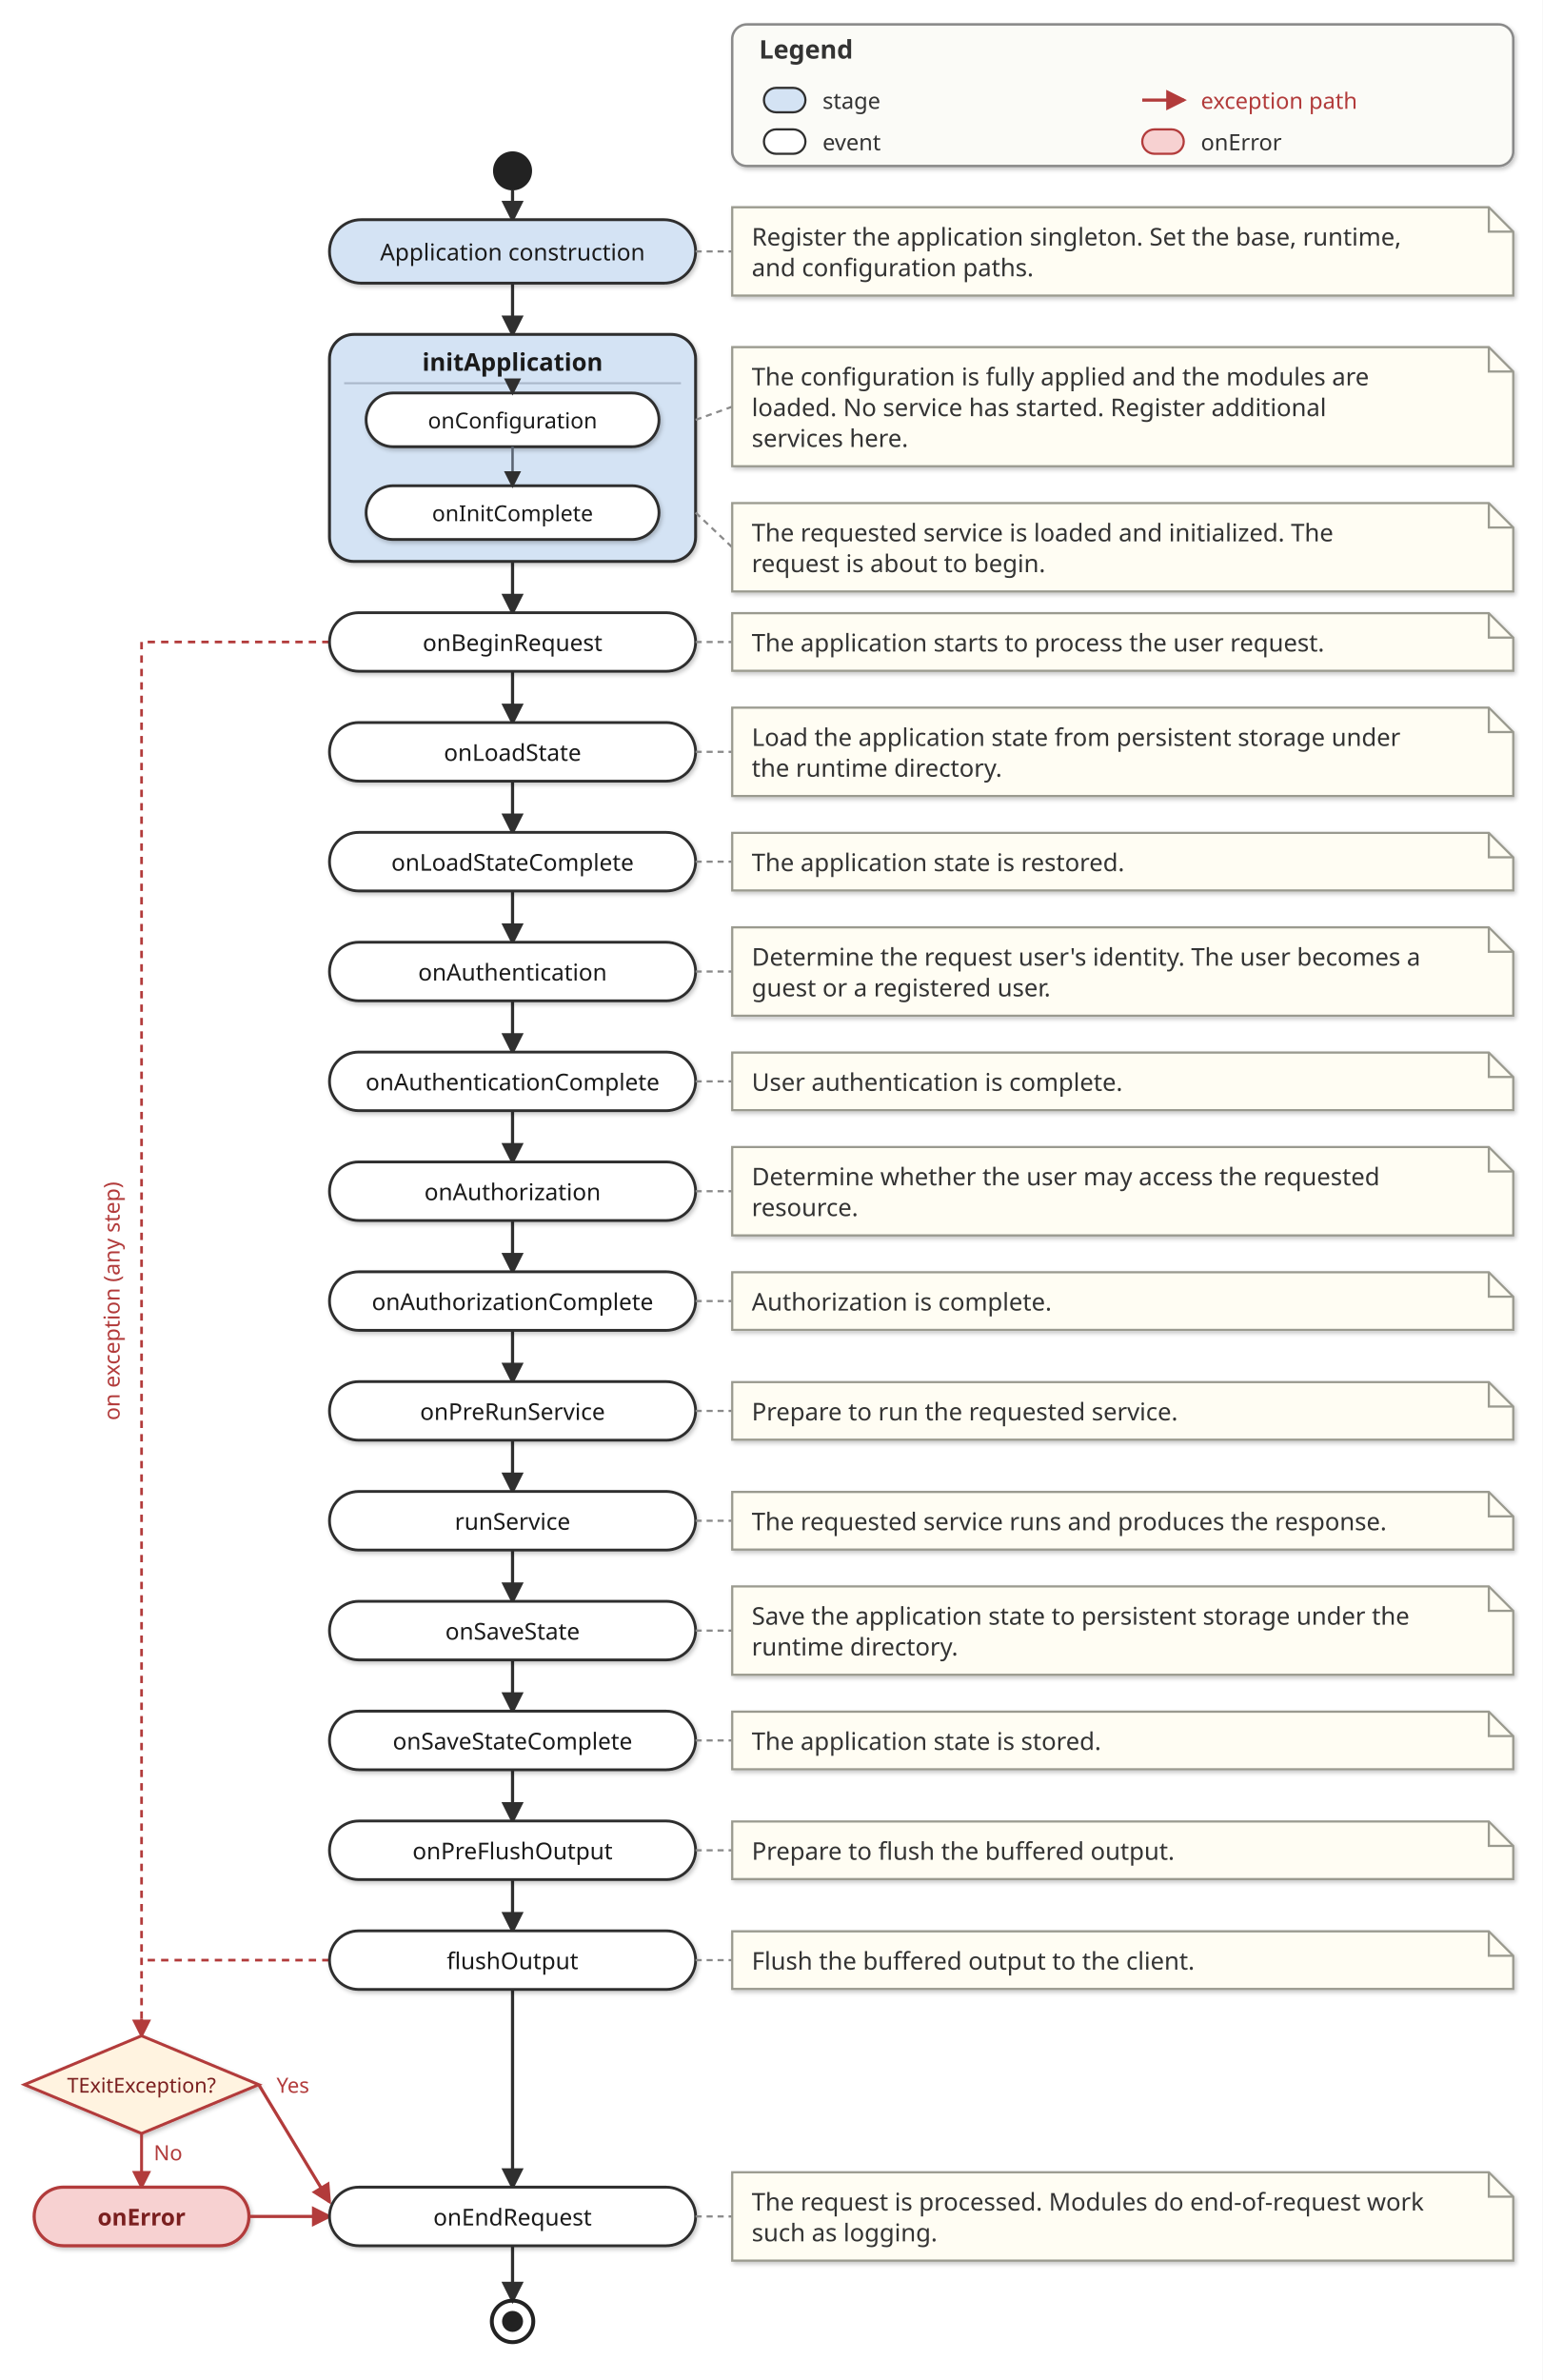
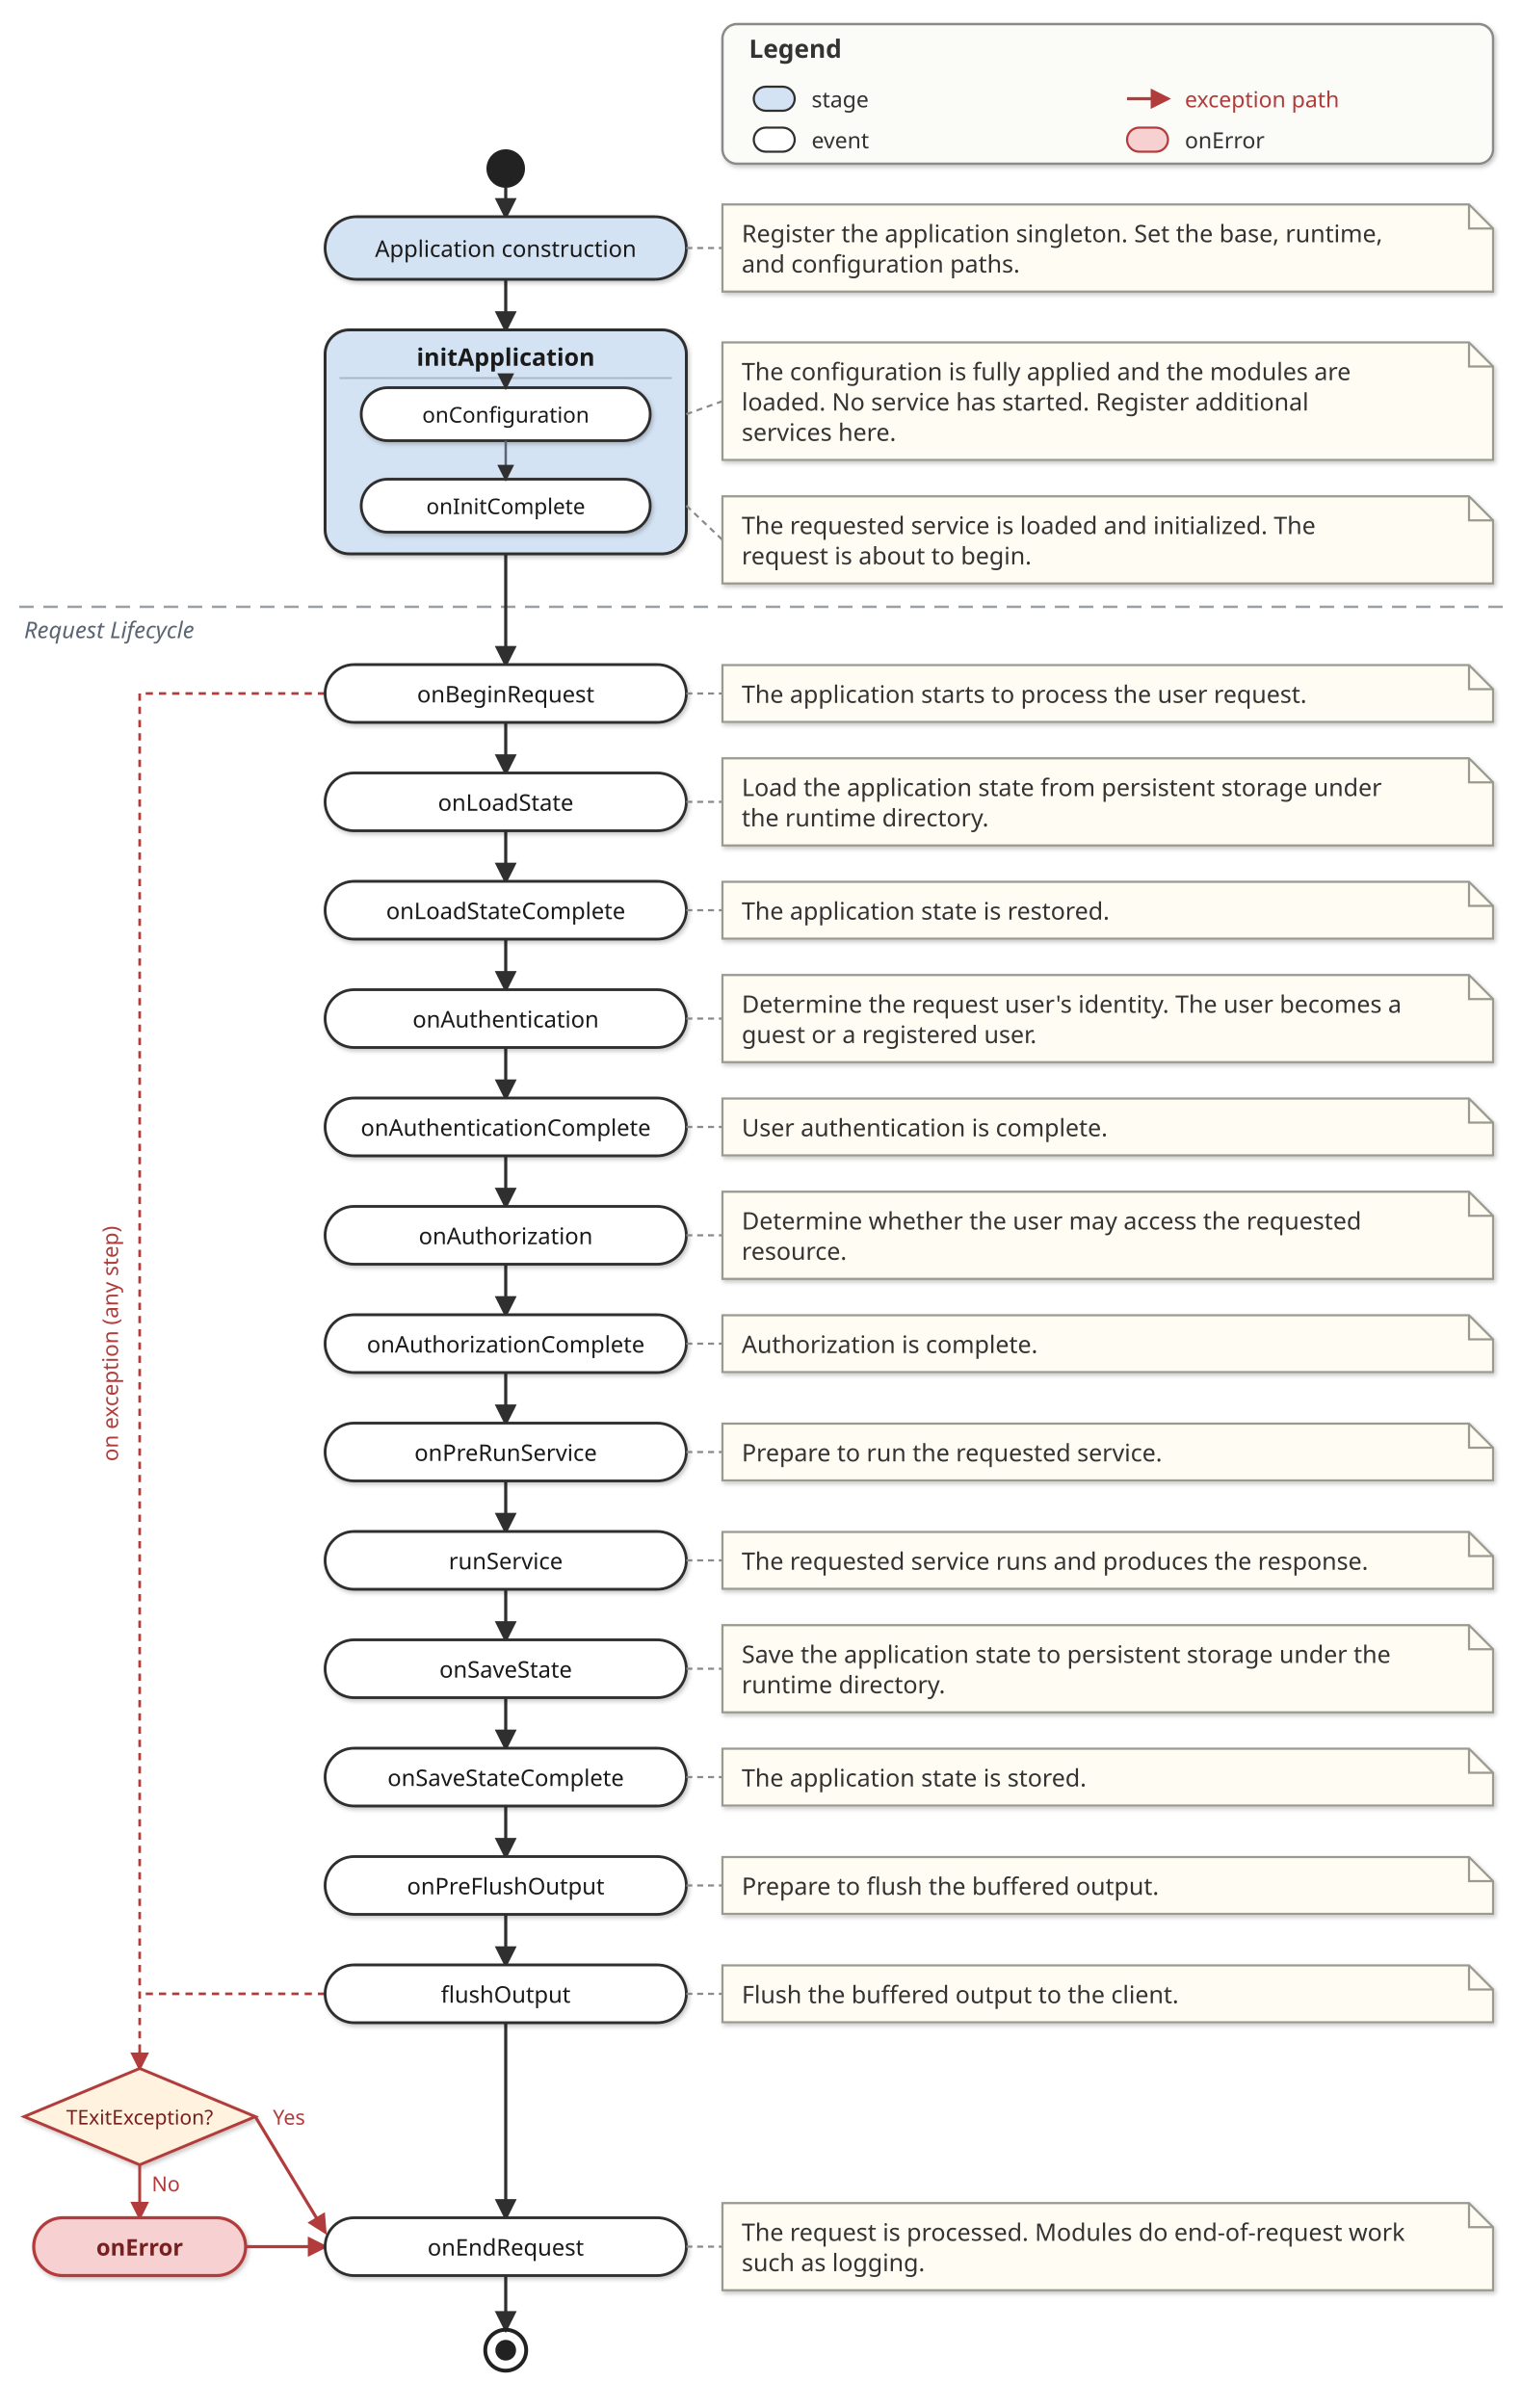
- <svg xmlns="http://www.w3.org/2000/svg" viewBox="0 0 632 975" width="632" height="975" font-family="Verdana, 'Segoe UI', -apple-system, sans-serif">
+ <svg xmlns="http://www.w3.org/2000/svg" viewBox="0 0 632 1000" width="632" height="1000" font-family="Verdana, 'Segoe UI', -apple-system, sans-serif">
  <defs>
    <filter id="ds" x="-25%" y="-30%" width="150%" height="170%">
      <feDropShadow dx="0.7" dy="1.0" stdDeviation="0.8" flood-color="#000" flood-opacity="0.22" />
    </filter>
    <marker id="arrow" viewBox="0 0 10 10" refX="8.5" refY="5" markerWidth="7" markerHeight="7" orient="auto-start-reverse">
      <path d="M0,0 L10,5 L0,10 z" fill="#2f2f2f" />
    </marker>
    <marker id="arrowr" viewBox="0 0 10 10" refX="8.5" refY="5" markerWidth="6.5" markerHeight="6.5" orient="auto-start-reverse">
      <path d="M0,0 L10,5 L0,10 z" fill="#b23b3b" />
    </marker>
  </defs>
-   <rect x="0" y="0" width="632" height="975" fill="#fff" />
+   <rect x="0" y="0" width="632" height="1000" fill="#fff" />
+   <line x1="8" y1="252.0" x2="624" y2="252.0" stroke="#9aa0a6" stroke-width="1" stroke-dasharray="6 4" />
+   <text x="10" y="265.0" font-size="9.5" font-style="italic" fill="#5a6472">Request Lifecycle</text>
  <rect x="300" y="10" width="320" height="58" rx="6" fill="#fbfbf7" stroke="#8a8a8a" stroke-width="1" filter="url(#ds)" />
  <text x="311" y="24" font-size="10.5" font-weight="600" fill="#333">Legend</text>
  <g font-size="9.2" fill="#333">
    <rect x="313" y="36" width="17" height="10" rx="5" fill="#d4e3f4" stroke="#2f2f2f" stroke-width="0.9" />
    <text x="337" y="41" dominant-baseline="central">stage</text>
    <line x1="468" y1="41" x2="485" y2="41" stroke="#b23b3b" stroke-width="1.3" marker-end="url(#arrowr)" />
    <text x="492" y="41" fill="#b23b3b" dominant-baseline="central">exception path</text>
    <rect x="313" y="53" width="17" height="10" rx="5" fill="#fff" stroke="#2f2f2f" stroke-width="0.9" />
    <text x="337" y="58" dominant-baseline="central">event</text>
    <rect x="468" y="53" width="17" height="10" rx="5" fill="#f7d1d1" stroke="#b23b3b" stroke-width="0.9" />
    <text x="492" y="58" dominant-baseline="central">onError</text>
  </g>
  <circle cx="210" cy="70.0" r="8" fill="#222" />
  <line x1="210" y1="78.0" x2="210" y2="90.0" stroke="#2f2f2f" stroke-width="1.3" marker-end="url(#arrow)" />
  <line x1="210" y1="116.0" x2="210" y2="137.0" stroke="#2f2f2f" stroke-width="1.3" marker-end="url(#arrow)" />
-   <line x1="210" y1="230.0" x2="210" y2="251.0" stroke="#2f2f2f" stroke-width="1.3" marker-end="url(#arrow)" />
-   <line x1="210" y1="275.0" x2="210" y2="296.0" stroke="#2f2f2f" stroke-width="1.3" marker-end="url(#arrow)" />
-   <line x1="210" y1="320.0" x2="210" y2="341.0" stroke="#2f2f2f" stroke-width="1.3" marker-end="url(#arrow)" />
-   <line x1="210" y1="365.0" x2="210" y2="386.0" stroke="#2f2f2f" stroke-width="1.3" marker-end="url(#arrow)" />
-   <line x1="210" y1="410.0" x2="210" y2="431.0" stroke="#2f2f2f" stroke-width="1.3" marker-end="url(#arrow)" />
-   <line x1="210" y1="455.0" x2="210" y2="476.0" stroke="#2f2f2f" stroke-width="1.3" marker-end="url(#arrow)" />
-   <line x1="210" y1="500.0" x2="210" y2="521.0" stroke="#2f2f2f" stroke-width="1.3" marker-end="url(#arrow)" />
-   <line x1="210" y1="545.0" x2="210" y2="566.0" stroke="#2f2f2f" stroke-width="1.3" marker-end="url(#arrow)" />
-   <line x1="210" y1="590.0" x2="210" y2="611.0" stroke="#2f2f2f" stroke-width="1.3" marker-end="url(#arrow)" />
-   <line x1="210" y1="635.0" x2="210" y2="656.0" stroke="#2f2f2f" stroke-width="1.3" marker-end="url(#arrow)" />
-   <line x1="210" y1="680.0" x2="210" y2="701.0" stroke="#2f2f2f" stroke-width="1.3" marker-end="url(#arrow)" />
-   <line x1="210" y1="725.0" x2="210" y2="746.0" stroke="#2f2f2f" stroke-width="1.3" marker-end="url(#arrow)" />
-   <line x1="210" y1="770.0" x2="210" y2="791.0" stroke="#2f2f2f" stroke-width="1.3" marker-end="url(#arrow)" />
-   <line x1="210" y1="815.0" x2="210" y2="896.0" stroke="#2f2f2f" stroke-width="1.3" marker-end="url(#arrow)" />
-   <line x1="210" y1="920.0" x2="210" y2="942.5" stroke="#2f2f2f" stroke-width="1.3" marker-end="url(#arrow)" />
-   <circle cx="210" cy="951.0" r="8.5" fill="none" stroke="#222" stroke-width="1.6" />
-   <circle cx="210" cy="951.0" r="4.3" fill="#222" />
+   <line x1="210" y1="230.0" x2="210" y2="276.0" stroke="#2f2f2f" stroke-width="1.3" marker-end="url(#arrow)" />
+   <line x1="210" y1="300.0" x2="210" y2="321.0" stroke="#2f2f2f" stroke-width="1.3" marker-end="url(#arrow)" />
+   <line x1="210" y1="345.0" x2="210" y2="366.0" stroke="#2f2f2f" stroke-width="1.3" marker-end="url(#arrow)" />
+   <line x1="210" y1="390.0" x2="210" y2="411.0" stroke="#2f2f2f" stroke-width="1.3" marker-end="url(#arrow)" />
+   <line x1="210" y1="435.0" x2="210" y2="456.0" stroke="#2f2f2f" stroke-width="1.3" marker-end="url(#arrow)" />
+   <line x1="210" y1="480.0" x2="210" y2="501.0" stroke="#2f2f2f" stroke-width="1.3" marker-end="url(#arrow)" />
+   <line x1="210" y1="525.0" x2="210" y2="546.0" stroke="#2f2f2f" stroke-width="1.3" marker-end="url(#arrow)" />
+   <line x1="210" y1="570.0" x2="210" y2="591.0" stroke="#2f2f2f" stroke-width="1.3" marker-end="url(#arrow)" />
+   <line x1="210" y1="615.0" x2="210" y2="636.0" stroke="#2f2f2f" stroke-width="1.3" marker-end="url(#arrow)" />
+   <line x1="210" y1="660.0" x2="210" y2="681.0" stroke="#2f2f2f" stroke-width="1.3" marker-end="url(#arrow)" />
+   <line x1="210" y1="705.0" x2="210" y2="726.0" stroke="#2f2f2f" stroke-width="1.3" marker-end="url(#arrow)" />
+   <line x1="210" y1="750.0" x2="210" y2="771.0" stroke="#2f2f2f" stroke-width="1.3" marker-end="url(#arrow)" />
+   <line x1="210" y1="795.0" x2="210" y2="816.0" stroke="#2f2f2f" stroke-width="1.3" marker-end="url(#arrow)" />
+   <line x1="210" y1="840.0" x2="210" y2="921.0" stroke="#2f2f2f" stroke-width="1.3" marker-end="url(#arrow)" />
+   <line x1="210" y1="945.0" x2="210" y2="967.5" stroke="#2f2f2f" stroke-width="1.3" marker-end="url(#arrow)" />
+   <circle cx="210" cy="976.0" r="8.5" fill="none" stroke="#222" stroke-width="1.6" />
+   <circle cx="210" cy="976.0" r="4.3" fill="#222" />
  <g stroke="#b23b3b" stroke-width="1.1" fill="none" stroke-dasharray="3 2.5">
-     <path d="M135,263.0 H58" />
-     <path d="M135,803.0 H58" />
-     <path d="M58,263.0 V833.0" />
+     <path d="M135,288.0 H58" />
+     <path d="M135,828.0 H58" />
+     <path d="M58,288.0 V858.0" />
  </g>
-   <path d="M58,827.0 V834.0" stroke="#b23b3b" stroke-width="1.2" marker-end="url(#arrowr)" fill="none" />
-   <text transform="translate(49.0,533.0) rotate(-90)" font-size="9" fill="#b23b3b" text-anchor="middle">on exception (any step)</text>
-   <polygon points="58,834.0 106,854.0 58,874.0 10,854.0" fill="#fff3e0" stroke="#b23b3b" stroke-width="1.2" filter="url(#ds)" />
-   <text x="58" y="854.0" font-size="8.4" fill="#7a1f1f" text-anchor="middle" dominant-baseline="central">TExitException?</text>
-   <path d="M58,874.0 V896.0" stroke="#b23b3b" stroke-width="1.2" marker-end="url(#arrowr)" fill="none" />
-   <text x="63.0" y="885.0" font-size="8.6" fill="#b23b3b">No</text>
-   <rect x="14.0" y="896.0" width="88" height="24" rx="12.0" ry="12.0" fill="#f7d1d1" stroke="#b23b3b" stroke-width="1.3" filter="url(#ds)" />
-   <text x="58" y="908.0" font-size="9.5" fill="#7a1f1f" font-weight="600" text-anchor="middle" dominant-baseline="central">onError</text>
-   <path d="M102.0,908.0 H135.0" fill="none" stroke="#b23b3b" stroke-width="1.3" marker-end="url(#arrowr)" />
-   <path d="M106.0,854.0 L135.0,902.0" fill="none" stroke="#b23b3b" stroke-width="1.3" marker-end="url(#arrowr)" />
-   <text x="120.0" y="854.0" font-size="8.6" fill="#b23b3b" text-anchor="middle" dominant-baseline="central">Yes</text>
+   <path d="M58,852.0 V859.0" stroke="#b23b3b" stroke-width="1.2" marker-end="url(#arrowr)" fill="none" />
+   <text transform="translate(49.0,558.0) rotate(-90)" font-size="9" fill="#b23b3b" text-anchor="middle">on exception (any step)</text>
+   <polygon points="58,859.0 106,879.0 58,899.0 10,879.0" fill="#fff3e0" stroke="#b23b3b" stroke-width="1.2" filter="url(#ds)" />
+   <text x="58" y="879.0" font-size="8.4" fill="#7a1f1f" text-anchor="middle" dominant-baseline="central">TExitException?</text>
+   <path d="M58,899.0 V921.0" stroke="#b23b3b" stroke-width="1.2" marker-end="url(#arrowr)" fill="none" />
+   <text x="63.0" y="910.0" font-size="8.6" fill="#b23b3b">No</text>
+   <rect x="14.0" y="921.0" width="88" height="24" rx="12.0" ry="12.0" fill="#f7d1d1" stroke="#b23b3b" stroke-width="1.3" filter="url(#ds)" />
+   <text x="58" y="933.0" font-size="9.5" fill="#7a1f1f" font-weight="600" text-anchor="middle" dominant-baseline="central">onError</text>
+   <path d="M102.0,933.0 H135.0" fill="none" stroke="#b23b3b" stroke-width="1.3" marker-end="url(#arrowr)" />
+   <path d="M106.0,879.0 L135.0,927.0" fill="none" stroke="#b23b3b" stroke-width="1.3" marker-end="url(#arrowr)" />
+   <text x="120.0" y="879.0" font-size="8.6" fill="#b23b3b" text-anchor="middle" dominant-baseline="central">Yes</text>
  <rect x="135.0" y="90.0" width="150" height="26" rx="13.0" ry="13.0" fill="#d4e3f4" stroke="#2f2f2f" stroke-width="1.15" filter="url(#ds)" />
  <text x="210" y="103.0" font-size="9.5" fill="#1a1a1a" text-anchor="middle" dominant-baseline="central">Application construction</text>
  <line x1="285.0" y1="103.0" x2="300" y2="103.0" stroke="#8a8a8a" stroke-width="0.9" stroke-dasharray="2.5 2" />
  <path d="M300,84.9 H610 L620,94.9 V121.1 H300 Z" fill="#fffdf3" stroke="#9a9a8f" stroke-width="0.9" filter="url(#ds)" />
  <path d="M610,84.9 V94.9 H620" fill="none" stroke="#9a9a8f" stroke-width="0.9" />
  <text x="308" y="96.7" font-size="10" fill="#333" dominant-baseline="central">Register the application singleton. Set the base, runtime,</text>
  <text x="308" y="109.3" font-size="10" fill="#333" dominant-baseline="central">and configuration paths.</text>
  <rect x="135.0" y="137.0" width="150" height="93.0" rx="10" ry="10" fill="#d4e3f4" stroke="#2f2f2f" stroke-width="1.2" filter="url(#ds)" />
  <text x="210" y="148.0" font-size="10" font-weight="600" fill="#1a1a1a" text-anchor="middle" dominant-baseline="central">initApplication</text>
  <line x1="141.0" y1="157.0" x2="279.0" y2="157.0" stroke="#a9b7c9" stroke-width="0.8" />
  <rect x="150.0" y="161.0" width="120" height="22" rx="11.0" ry="11.0" fill="#fff" stroke="#2f2f2f" stroke-width="1.15" filter="url(#ds)" />
  <text x="210" y="172.0" font-size="9" fill="#1a1a1a" text-anchor="middle" dominant-baseline="central">onConfiguration</text>
  <rect x="150.0" y="199.0" width="120" height="22" rx="11.0" ry="11.0" fill="#fff" stroke="#2f2f2f" stroke-width="1.15" filter="url(#ds)" />
  <text x="210" y="210.0" font-size="9" fill="#1a1a1a" text-anchor="middle" dominant-baseline="central">onInitComplete</text>
  <line x1="210" y1="158.0" x2="210" y2="161.0" stroke="#5a6472" stroke-width="1" marker-end="url(#arrow)" />
  <line x1="210" y1="183.0" x2="210" y2="199.0" stroke="#5a6472" stroke-width="1" marker-end="url(#arrow)" />
  <line x1="285.0" y1="172.0" x2="300" y2="166.6" stroke="#8a8a8a" stroke-width="0.9" stroke-dasharray="2.5 2" />
  <path d="M300,142.2 H610 L620,152.2 V191.0 H300 Z" fill="#fffdf3" stroke="#9a9a8f" stroke-width="0.9" filter="url(#ds)" />
  <path d="M610,142.2 V152.2 H620" fill="none" stroke="#9a9a8f" stroke-width="0.9" />
  <text x="308" y="154.0" font-size="10" fill="#333" dominant-baseline="central">The configuration is fully applied and the modules are</text>
  <text x="308" y="166.6" font-size="10" fill="#333" dominant-baseline="central">loaded. No service has started. Register additional</text>
  <text x="308" y="179.2" font-size="10" fill="#333" dominant-baseline="central">services here.</text>
  <line x1="285.0" y1="210.0" x2="300" y2="224.2" stroke="#8a8a8a" stroke-width="0.9" stroke-dasharray="2.5 2" />
  <path d="M300,206.1 H610 L620,216.1 V242.3 H300 Z" fill="#fffdf3" stroke="#9a9a8f" stroke-width="0.9" filter="url(#ds)" />
  <path d="M610,206.1 V216.1 H620" fill="none" stroke="#9a9a8f" stroke-width="0.9" />
  <text x="308" y="217.9" font-size="10" fill="#333" dominant-baseline="central">The requested service is loaded and initialized. The</text>
  <text x="308" y="230.5" font-size="10" fill="#333" dominant-baseline="central">request is about to begin.</text>
-   <rect x="135.0" y="251.0" width="150" height="24" rx="12.0" ry="12.0" fill="#ffffff" stroke="#2f2f2f" stroke-width="1.15" filter="url(#ds)" />
-   <text x="210" y="263.0" font-size="9.5" fill="#1a1a1a" text-anchor="middle" dominant-baseline="central">onBeginRequest</text>
-   <line x1="285.0" y1="263.0" x2="300" y2="263.0" stroke="#8a8a8a" stroke-width="0.9" stroke-dasharray="2.5 2" />
-   <path d="M300,251.2 H610 L620,261.2 V274.8 H300 Z" fill="#fffdf3" stroke="#9a9a8f" stroke-width="0.9" filter="url(#ds)" />
-   <path d="M610,251.2 V261.2 H620" fill="none" stroke="#9a9a8f" stroke-width="0.9" />
-   <text x="308" y="263.0" font-size="10" fill="#333" dominant-baseline="central">The application starts to process the user request.</text>
-   <rect x="135.0" y="296.0" width="150" height="24" rx="12.0" ry="12.0" fill="#ffffff" stroke="#2f2f2f" stroke-width="1.15" filter="url(#ds)" />
-   <text x="210" y="308.0" font-size="9.5" fill="#1a1a1a" text-anchor="middle" dominant-baseline="central">onLoadState</text>
-   <line x1="285.0" y1="308.0" x2="300" y2="308.0" stroke="#8a8a8a" stroke-width="0.9" stroke-dasharray="2.5 2" />
-   <path d="M300,289.9 H610 L620,299.9 V326.1 H300 Z" fill="#fffdf3" stroke="#9a9a8f" stroke-width="0.9" filter="url(#ds)" />
-   <path d="M610,289.9 V299.9 H620" fill="none" stroke="#9a9a8f" stroke-width="0.9" />
-   <text x="308" y="301.7" font-size="10" fill="#333" dominant-baseline="central">Load the application state from persistent storage under</text>
-   <text x="308" y="314.3" font-size="10" fill="#333" dominant-baseline="central">the runtime directory.</text>
-   <rect x="135.0" y="341.0" width="150" height="24" rx="12.0" ry="12.0" fill="#ffffff" stroke="#2f2f2f" stroke-width="1.15" filter="url(#ds)" />
-   <text x="210" y="353.0" font-size="9.5" fill="#1a1a1a" text-anchor="middle" dominant-baseline="central">onLoadStateComplete</text>
-   <line x1="285.0" y1="353.0" x2="300" y2="353.0" stroke="#8a8a8a" stroke-width="0.9" stroke-dasharray="2.5 2" />
-   <path d="M300,341.2 H610 L620,351.2 V364.8 H300 Z" fill="#fffdf3" stroke="#9a9a8f" stroke-width="0.9" filter="url(#ds)" />
-   <path d="M610,341.2 V351.2 H620" fill="none" stroke="#9a9a8f" stroke-width="0.9" />
-   <text x="308" y="353.0" font-size="10" fill="#333" dominant-baseline="central">The application state is restored.</text>
-   <rect x="135.0" y="386.0" width="150" height="24" rx="12.0" ry="12.0" fill="#ffffff" stroke="#2f2f2f" stroke-width="1.15" filter="url(#ds)" />
-   <text x="210" y="398.0" font-size="9.5" fill="#1a1a1a" text-anchor="middle" dominant-baseline="central">onAuthentication</text>
-   <line x1="285.0" y1="398.0" x2="300" y2="398.0" stroke="#8a8a8a" stroke-width="0.9" stroke-dasharray="2.5 2" />
-   <path d="M300,379.9 H610 L620,389.9 V416.1 H300 Z" fill="#fffdf3" stroke="#9a9a8f" stroke-width="0.9" filter="url(#ds)" />
-   <path d="M610,379.9 V389.9 H620" fill="none" stroke="#9a9a8f" stroke-width="0.9" />
-   <text x="308" y="391.7" font-size="10" fill="#333" dominant-baseline="central">Determine the request user's identity. The user becomes a</text>
-   <text x="308" y="404.3" font-size="10" fill="#333" dominant-baseline="central">guest or a registered user.</text>
-   <rect x="135.0" y="431.0" width="150" height="24" rx="12.0" ry="12.0" fill="#ffffff" stroke="#2f2f2f" stroke-width="1.15" filter="url(#ds)" />
-   <text x="210" y="443.0" font-size="9.5" fill="#1a1a1a" text-anchor="middle" dominant-baseline="central">onAuthenticationComplete</text>
-   <line x1="285.0" y1="443.0" x2="300" y2="443.0" stroke="#8a8a8a" stroke-width="0.9" stroke-dasharray="2.5 2" />
-   <path d="M300,431.2 H610 L620,441.2 V454.8 H300 Z" fill="#fffdf3" stroke="#9a9a8f" stroke-width="0.9" filter="url(#ds)" />
-   <path d="M610,431.2 V441.2 H620" fill="none" stroke="#9a9a8f" stroke-width="0.9" />
-   <text x="308" y="443.0" font-size="10" fill="#333" dominant-baseline="central">User authentication is complete.</text>
-   <rect x="135.0" y="476.0" width="150" height="24" rx="12.0" ry="12.0" fill="#ffffff" stroke="#2f2f2f" stroke-width="1.15" filter="url(#ds)" />
-   <text x="210" y="488.0" font-size="9.5" fill="#1a1a1a" text-anchor="middle" dominant-baseline="central">onAuthorization</text>
-   <line x1="285.0" y1="488.0" x2="300" y2="488.0" stroke="#8a8a8a" stroke-width="0.9" stroke-dasharray="2.5 2" />
-   <path d="M300,469.9 H610 L620,479.9 V506.1 H300 Z" fill="#fffdf3" stroke="#9a9a8f" stroke-width="0.9" filter="url(#ds)" />
-   <path d="M610,469.9 V479.9 H620" fill="none" stroke="#9a9a8f" stroke-width="0.9" />
-   <text x="308" y="481.7" font-size="10" fill="#333" dominant-baseline="central">Determine whether the user may access the requested</text>
-   <text x="308" y="494.3" font-size="10" fill="#333" dominant-baseline="central">resource.</text>
-   <rect x="135.0" y="521.0" width="150" height="24" rx="12.0" ry="12.0" fill="#ffffff" stroke="#2f2f2f" stroke-width="1.15" filter="url(#ds)" />
-   <text x="210" y="533.0" font-size="9.5" fill="#1a1a1a" text-anchor="middle" dominant-baseline="central">onAuthorizationComplete</text>
-   <line x1="285.0" y1="533.0" x2="300" y2="533.0" stroke="#8a8a8a" stroke-width="0.9" stroke-dasharray="2.5 2" />
-   <path d="M300,521.2 H610 L620,531.2 V544.8 H300 Z" fill="#fffdf3" stroke="#9a9a8f" stroke-width="0.9" filter="url(#ds)" />
-   <path d="M610,521.2 V531.2 H620" fill="none" stroke="#9a9a8f" stroke-width="0.9" />
-   <text x="308" y="533.0" font-size="10" fill="#333" dominant-baseline="central">Authorization is complete.</text>
-   <rect x="135.0" y="566.0" width="150" height="24" rx="12.0" ry="12.0" fill="#ffffff" stroke="#2f2f2f" stroke-width="1.15" filter="url(#ds)" />
-   <text x="210" y="578.0" font-size="9.5" fill="#1a1a1a" text-anchor="middle" dominant-baseline="central">onPreRunService</text>
-   <line x1="285.0" y1="578.0" x2="300" y2="578.0" stroke="#8a8a8a" stroke-width="0.9" stroke-dasharray="2.5 2" />
-   <path d="M300,566.2 H610 L620,576.2 V589.8 H300 Z" fill="#fffdf3" stroke="#9a9a8f" stroke-width="0.9" filter="url(#ds)" />
-   <path d="M610,566.2 V576.2 H620" fill="none" stroke="#9a9a8f" stroke-width="0.9" />
-   <text x="308" y="578.0" font-size="10" fill="#333" dominant-baseline="central">Prepare to run the requested service.</text>
-   <rect x="135.0" y="611.0" width="150" height="24" rx="12.0" ry="12.0" fill="#ffffff" stroke="#2f2f2f" stroke-width="1.15" filter="url(#ds)" />
-   <text x="210" y="623.0" font-size="9.5" fill="#1a1a1a" text-anchor="middle" dominant-baseline="central">runService</text>
-   <line x1="285.0" y1="623.0" x2="300" y2="623.0" stroke="#8a8a8a" stroke-width="0.9" stroke-dasharray="2.5 2" />
-   <path d="M300,611.2 H610 L620,621.2 V634.8 H300 Z" fill="#fffdf3" stroke="#9a9a8f" stroke-width="0.9" filter="url(#ds)" />
-   <path d="M610,611.2 V621.2 H620" fill="none" stroke="#9a9a8f" stroke-width="0.9" />
-   <text x="308" y="623.0" font-size="10" fill="#333" dominant-baseline="central">The requested service runs and produces the response.</text>
-   <rect x="135.0" y="656.0" width="150" height="24" rx="12.0" ry="12.0" fill="#ffffff" stroke="#2f2f2f" stroke-width="1.15" filter="url(#ds)" />
-   <text x="210" y="668.0" font-size="9.5" fill="#1a1a1a" text-anchor="middle" dominant-baseline="central">onSaveState</text>
-   <line x1="285.0" y1="668.0" x2="300" y2="668.0" stroke="#8a8a8a" stroke-width="0.9" stroke-dasharray="2.5 2" />
-   <path d="M300,649.9 H610 L620,659.9 V686.1 H300 Z" fill="#fffdf3" stroke="#9a9a8f" stroke-width="0.9" filter="url(#ds)" />
-   <path d="M610,649.9 V659.9 H620" fill="none" stroke="#9a9a8f" stroke-width="0.9" />
-   <text x="308" y="661.7" font-size="10" fill="#333" dominant-baseline="central">Save the application state to persistent storage under the</text>
-   <text x="308" y="674.3" font-size="10" fill="#333" dominant-baseline="central">runtime directory.</text>
-   <rect x="135.0" y="701.0" width="150" height="24" rx="12.0" ry="12.0" fill="#ffffff" stroke="#2f2f2f" stroke-width="1.15" filter="url(#ds)" />
-   <text x="210" y="713.0" font-size="9.5" fill="#1a1a1a" text-anchor="middle" dominant-baseline="central">onSaveStateComplete</text>
-   <line x1="285.0" y1="713.0" x2="300" y2="713.0" stroke="#8a8a8a" stroke-width="0.9" stroke-dasharray="2.5 2" />
-   <path d="M300,701.2 H610 L620,711.2 V724.8 H300 Z" fill="#fffdf3" stroke="#9a9a8f" stroke-width="0.9" filter="url(#ds)" />
-   <path d="M610,701.2 V711.2 H620" fill="none" stroke="#9a9a8f" stroke-width="0.9" />
-   <text x="308" y="713.0" font-size="10" fill="#333" dominant-baseline="central">The application state is stored.</text>
-   <rect x="135.0" y="746.0" width="150" height="24" rx="12.0" ry="12.0" fill="#ffffff" stroke="#2f2f2f" stroke-width="1.15" filter="url(#ds)" />
-   <text x="210" y="758.0" font-size="9.5" fill="#1a1a1a" text-anchor="middle" dominant-baseline="central">onPreFlushOutput</text>
-   <line x1="285.0" y1="758.0" x2="300" y2="758.0" stroke="#8a8a8a" stroke-width="0.9" stroke-dasharray="2.5 2" />
-   <path d="M300,746.2 H610 L620,756.2 V769.8 H300 Z" fill="#fffdf3" stroke="#9a9a8f" stroke-width="0.9" filter="url(#ds)" />
-   <path d="M610,746.2 V756.2 H620" fill="none" stroke="#9a9a8f" stroke-width="0.9" />
-   <text x="308" y="758.0" font-size="10" fill="#333" dominant-baseline="central">Prepare to flush the buffered output.</text>
-   <rect x="135.0" y="791.0" width="150" height="24" rx="12.0" ry="12.0" fill="#ffffff" stroke="#2f2f2f" stroke-width="1.15" filter="url(#ds)" />
-   <text x="210" y="803.0" font-size="9.5" fill="#1a1a1a" text-anchor="middle" dominant-baseline="central">flushOutput</text>
-   <line x1="285.0" y1="803.0" x2="300" y2="803.0" stroke="#8a8a8a" stroke-width="0.9" stroke-dasharray="2.5 2" />
-   <path d="M300,791.2 H610 L620,801.2 V814.8 H300 Z" fill="#fffdf3" stroke="#9a9a8f" stroke-width="0.9" filter="url(#ds)" />
-   <path d="M610,791.2 V801.2 H620" fill="none" stroke="#9a9a8f" stroke-width="0.9" />
-   <text x="308" y="803.0" font-size="10" fill="#333" dominant-baseline="central">Flush the buffered output to the client.</text>
-   <rect x="135.0" y="896.0" width="150" height="24" rx="12.0" ry="12.0" fill="#ffffff" stroke="#2f2f2f" stroke-width="1.15" filter="url(#ds)" />
-   <text x="210" y="908.0" font-size="9.5" fill="#1a1a1a" text-anchor="middle" dominant-baseline="central">onEndRequest</text>
-   <line x1="285.0" y1="908.0" x2="300" y2="908.0" stroke="#8a8a8a" stroke-width="0.9" stroke-dasharray="2.5 2" />
-   <path d="M300,889.9 H610 L620,899.9 V926.1 H300 Z" fill="#fffdf3" stroke="#9a9a8f" stroke-width="0.9" filter="url(#ds)" />
-   <path d="M610,889.9 V899.9 H620" fill="none" stroke="#9a9a8f" stroke-width="0.9" />
-   <text x="308" y="901.7" font-size="10" fill="#333" dominant-baseline="central">The request is processed. Modules do end-of-request work</text>
-   <text x="308" y="914.3" font-size="10" fill="#333" dominant-baseline="central">such as logging.</text>
+   <rect x="135.0" y="276.0" width="150" height="24" rx="12.0" ry="12.0" fill="#ffffff" stroke="#2f2f2f" stroke-width="1.15" filter="url(#ds)" />
+   <text x="210" y="288.0" font-size="9.5" fill="#1a1a1a" text-anchor="middle" dominant-baseline="central">onBeginRequest</text>
+   <line x1="285.0" y1="288.0" x2="300" y2="288.0" stroke="#8a8a8a" stroke-width="0.9" stroke-dasharray="2.5 2" />
+   <path d="M300,276.2 H610 L620,286.2 V299.8 H300 Z" fill="#fffdf3" stroke="#9a9a8f" stroke-width="0.9" filter="url(#ds)" />
+   <path d="M610,276.2 V286.2 H620" fill="none" stroke="#9a9a8f" stroke-width="0.9" />
+   <text x="308" y="288.0" font-size="10" fill="#333" dominant-baseline="central">The application starts to process the user request.</text>
+   <rect x="135.0" y="321.0" width="150" height="24" rx="12.0" ry="12.0" fill="#ffffff" stroke="#2f2f2f" stroke-width="1.15" filter="url(#ds)" />
+   <text x="210" y="333.0" font-size="9.5" fill="#1a1a1a" text-anchor="middle" dominant-baseline="central">onLoadState</text>
+   <line x1="285.0" y1="333.0" x2="300" y2="333.0" stroke="#8a8a8a" stroke-width="0.9" stroke-dasharray="2.5 2" />
+   <path d="M300,314.9 H610 L620,324.9 V351.1 H300 Z" fill="#fffdf3" stroke="#9a9a8f" stroke-width="0.9" filter="url(#ds)" />
+   <path d="M610,314.9 V324.9 H620" fill="none" stroke="#9a9a8f" stroke-width="0.9" />
+   <text x="308" y="326.7" font-size="10" fill="#333" dominant-baseline="central">Load the application state from persistent storage under</text>
+   <text x="308" y="339.3" font-size="10" fill="#333" dominant-baseline="central">the runtime directory.</text>
+   <rect x="135.0" y="366.0" width="150" height="24" rx="12.0" ry="12.0" fill="#ffffff" stroke="#2f2f2f" stroke-width="1.15" filter="url(#ds)" />
+   <text x="210" y="378.0" font-size="9.5" fill="#1a1a1a" text-anchor="middle" dominant-baseline="central">onLoadStateComplete</text>
+   <line x1="285.0" y1="378.0" x2="300" y2="378.0" stroke="#8a8a8a" stroke-width="0.9" stroke-dasharray="2.5 2" />
+   <path d="M300,366.2 H610 L620,376.2 V389.8 H300 Z" fill="#fffdf3" stroke="#9a9a8f" stroke-width="0.9" filter="url(#ds)" />
+   <path d="M610,366.2 V376.2 H620" fill="none" stroke="#9a9a8f" stroke-width="0.9" />
+   <text x="308" y="378.0" font-size="10" fill="#333" dominant-baseline="central">The application state is restored.</text>
+   <rect x="135.0" y="411.0" width="150" height="24" rx="12.0" ry="12.0" fill="#ffffff" stroke="#2f2f2f" stroke-width="1.15" filter="url(#ds)" />
+   <text x="210" y="423.0" font-size="9.5" fill="#1a1a1a" text-anchor="middle" dominant-baseline="central">onAuthentication</text>
+   <line x1="285.0" y1="423.0" x2="300" y2="423.0" stroke="#8a8a8a" stroke-width="0.9" stroke-dasharray="2.5 2" />
+   <path d="M300,404.9 H610 L620,414.9 V441.1 H300 Z" fill="#fffdf3" stroke="#9a9a8f" stroke-width="0.9" filter="url(#ds)" />
+   <path d="M610,404.9 V414.9 H620" fill="none" stroke="#9a9a8f" stroke-width="0.9" />
+   <text x="308" y="416.7" font-size="10" fill="#333" dominant-baseline="central">Determine the request user's identity. The user becomes a</text>
+   <text x="308" y="429.3" font-size="10" fill="#333" dominant-baseline="central">guest or a registered user.</text>
+   <rect x="135.0" y="456.0" width="150" height="24" rx="12.0" ry="12.0" fill="#ffffff" stroke="#2f2f2f" stroke-width="1.15" filter="url(#ds)" />
+   <text x="210" y="468.0" font-size="9.5" fill="#1a1a1a" text-anchor="middle" dominant-baseline="central">onAuthenticationComplete</text>
+   <line x1="285.0" y1="468.0" x2="300" y2="468.0" stroke="#8a8a8a" stroke-width="0.9" stroke-dasharray="2.5 2" />
+   <path d="M300,456.2 H610 L620,466.2 V479.8 H300 Z" fill="#fffdf3" stroke="#9a9a8f" stroke-width="0.9" filter="url(#ds)" />
+   <path d="M610,456.2 V466.2 H620" fill="none" stroke="#9a9a8f" stroke-width="0.9" />
+   <text x="308" y="468.0" font-size="10" fill="#333" dominant-baseline="central">User authentication is complete.</text>
+   <rect x="135.0" y="501.0" width="150" height="24" rx="12.0" ry="12.0" fill="#ffffff" stroke="#2f2f2f" stroke-width="1.15" filter="url(#ds)" />
+   <text x="210" y="513.0" font-size="9.5" fill="#1a1a1a" text-anchor="middle" dominant-baseline="central">onAuthorization</text>
+   <line x1="285.0" y1="513.0" x2="300" y2="513.0" stroke="#8a8a8a" stroke-width="0.9" stroke-dasharray="2.5 2" />
+   <path d="M300,494.9 H610 L620,504.9 V531.1 H300 Z" fill="#fffdf3" stroke="#9a9a8f" stroke-width="0.9" filter="url(#ds)" />
+   <path d="M610,494.9 V504.9 H620" fill="none" stroke="#9a9a8f" stroke-width="0.9" />
+   <text x="308" y="506.7" font-size="10" fill="#333" dominant-baseline="central">Determine whether the user may access the requested</text>
+   <text x="308" y="519.3" font-size="10" fill="#333" dominant-baseline="central">resource.</text>
+   <rect x="135.0" y="546.0" width="150" height="24" rx="12.0" ry="12.0" fill="#ffffff" stroke="#2f2f2f" stroke-width="1.15" filter="url(#ds)" />
+   <text x="210" y="558.0" font-size="9.5" fill="#1a1a1a" text-anchor="middle" dominant-baseline="central">onAuthorizationComplete</text>
+   <line x1="285.0" y1="558.0" x2="300" y2="558.0" stroke="#8a8a8a" stroke-width="0.9" stroke-dasharray="2.5 2" />
+   <path d="M300,546.2 H610 L620,556.2 V569.8 H300 Z" fill="#fffdf3" stroke="#9a9a8f" stroke-width="0.9" filter="url(#ds)" />
+   <path d="M610,546.2 V556.2 H620" fill="none" stroke="#9a9a8f" stroke-width="0.9" />
+   <text x="308" y="558.0" font-size="10" fill="#333" dominant-baseline="central">Authorization is complete.</text>
+   <rect x="135.0" y="591.0" width="150" height="24" rx="12.0" ry="12.0" fill="#ffffff" stroke="#2f2f2f" stroke-width="1.15" filter="url(#ds)" />
+   <text x="210" y="603.0" font-size="9.5" fill="#1a1a1a" text-anchor="middle" dominant-baseline="central">onPreRunService</text>
+   <line x1="285.0" y1="603.0" x2="300" y2="603.0" stroke="#8a8a8a" stroke-width="0.9" stroke-dasharray="2.5 2" />
+   <path d="M300,591.2 H610 L620,601.2 V614.8 H300 Z" fill="#fffdf3" stroke="#9a9a8f" stroke-width="0.9" filter="url(#ds)" />
+   <path d="M610,591.2 V601.2 H620" fill="none" stroke="#9a9a8f" stroke-width="0.9" />
+   <text x="308" y="603.0" font-size="10" fill="#333" dominant-baseline="central">Prepare to run the requested service.</text>
+   <rect x="135.0" y="636.0" width="150" height="24" rx="12.0" ry="12.0" fill="#ffffff" stroke="#2f2f2f" stroke-width="1.15" filter="url(#ds)" />
+   <text x="210" y="648.0" font-size="9.5" fill="#1a1a1a" text-anchor="middle" dominant-baseline="central">runService</text>
+   <line x1="285.0" y1="648.0" x2="300" y2="648.0" stroke="#8a8a8a" stroke-width="0.9" stroke-dasharray="2.5 2" />
+   <path d="M300,636.2 H610 L620,646.2 V659.8 H300 Z" fill="#fffdf3" stroke="#9a9a8f" stroke-width="0.9" filter="url(#ds)" />
+   <path d="M610,636.2 V646.2 H620" fill="none" stroke="#9a9a8f" stroke-width="0.9" />
+   <text x="308" y="648.0" font-size="10" fill="#333" dominant-baseline="central">The requested service runs and produces the response.</text>
+   <rect x="135.0" y="681.0" width="150" height="24" rx="12.0" ry="12.0" fill="#ffffff" stroke="#2f2f2f" stroke-width="1.15" filter="url(#ds)" />
+   <text x="210" y="693.0" font-size="9.5" fill="#1a1a1a" text-anchor="middle" dominant-baseline="central">onSaveState</text>
+   <line x1="285.0" y1="693.0" x2="300" y2="693.0" stroke="#8a8a8a" stroke-width="0.9" stroke-dasharray="2.5 2" />
+   <path d="M300,674.9 H610 L620,684.9 V711.1 H300 Z" fill="#fffdf3" stroke="#9a9a8f" stroke-width="0.9" filter="url(#ds)" />
+   <path d="M610,674.9 V684.9 H620" fill="none" stroke="#9a9a8f" stroke-width="0.9" />
+   <text x="308" y="686.7" font-size="10" fill="#333" dominant-baseline="central">Save the application state to persistent storage under the</text>
+   <text x="308" y="699.3" font-size="10" fill="#333" dominant-baseline="central">runtime directory.</text>
+   <rect x="135.0" y="726.0" width="150" height="24" rx="12.0" ry="12.0" fill="#ffffff" stroke="#2f2f2f" stroke-width="1.15" filter="url(#ds)" />
+   <text x="210" y="738.0" font-size="9.5" fill="#1a1a1a" text-anchor="middle" dominant-baseline="central">onSaveStateComplete</text>
+   <line x1="285.0" y1="738.0" x2="300" y2="738.0" stroke="#8a8a8a" stroke-width="0.9" stroke-dasharray="2.5 2" />
+   <path d="M300,726.2 H610 L620,736.2 V749.8 H300 Z" fill="#fffdf3" stroke="#9a9a8f" stroke-width="0.9" filter="url(#ds)" />
+   <path d="M610,726.2 V736.2 H620" fill="none" stroke="#9a9a8f" stroke-width="0.9" />
+   <text x="308" y="738.0" font-size="10" fill="#333" dominant-baseline="central">The application state is stored.</text>
+   <rect x="135.0" y="771.0" width="150" height="24" rx="12.0" ry="12.0" fill="#ffffff" stroke="#2f2f2f" stroke-width="1.15" filter="url(#ds)" />
+   <text x="210" y="783.0" font-size="9.5" fill="#1a1a1a" text-anchor="middle" dominant-baseline="central">onPreFlushOutput</text>
+   <line x1="285.0" y1="783.0" x2="300" y2="783.0" stroke="#8a8a8a" stroke-width="0.9" stroke-dasharray="2.5 2" />
+   <path d="M300,771.2 H610 L620,781.2 V794.8 H300 Z" fill="#fffdf3" stroke="#9a9a8f" stroke-width="0.9" filter="url(#ds)" />
+   <path d="M610,771.2 V781.2 H620" fill="none" stroke="#9a9a8f" stroke-width="0.9" />
+   <text x="308" y="783.0" font-size="10" fill="#333" dominant-baseline="central">Prepare to flush the buffered output.</text>
+   <rect x="135.0" y="816.0" width="150" height="24" rx="12.0" ry="12.0" fill="#ffffff" stroke="#2f2f2f" stroke-width="1.15" filter="url(#ds)" />
+   <text x="210" y="828.0" font-size="9.5" fill="#1a1a1a" text-anchor="middle" dominant-baseline="central">flushOutput</text>
+   <line x1="285.0" y1="828.0" x2="300" y2="828.0" stroke="#8a8a8a" stroke-width="0.9" stroke-dasharray="2.5 2" />
+   <path d="M300,816.2 H610 L620,826.2 V839.8 H300 Z" fill="#fffdf3" stroke="#9a9a8f" stroke-width="0.9" filter="url(#ds)" />
+   <path d="M610,816.2 V826.2 H620" fill="none" stroke="#9a9a8f" stroke-width="0.9" />
+   <text x="308" y="828.0" font-size="10" fill="#333" dominant-baseline="central">Flush the buffered output to the client.</text>
+   <rect x="135.0" y="921.0" width="150" height="24" rx="12.0" ry="12.0" fill="#ffffff" stroke="#2f2f2f" stroke-width="1.15" filter="url(#ds)" />
+   <text x="210" y="933.0" font-size="9.5" fill="#1a1a1a" text-anchor="middle" dominant-baseline="central">onEndRequest</text>
+   <line x1="285.0" y1="933.0" x2="300" y2="933.0" stroke="#8a8a8a" stroke-width="0.9" stroke-dasharray="2.5 2" />
+   <path d="M300,914.9 H610 L620,924.9 V951.1 H300 Z" fill="#fffdf3" stroke="#9a9a8f" stroke-width="0.9" filter="url(#ds)" />
+   <path d="M610,914.9 V924.9 H620" fill="none" stroke="#9a9a8f" stroke-width="0.9" />
+   <text x="308" y="926.7" font-size="10" fill="#333" dominant-baseline="central">The request is processed. Modules do end-of-request work</text>
+   <text x="308" y="939.3" font-size="10" fill="#333" dominant-baseline="central">such as logging.</text>
</svg>
